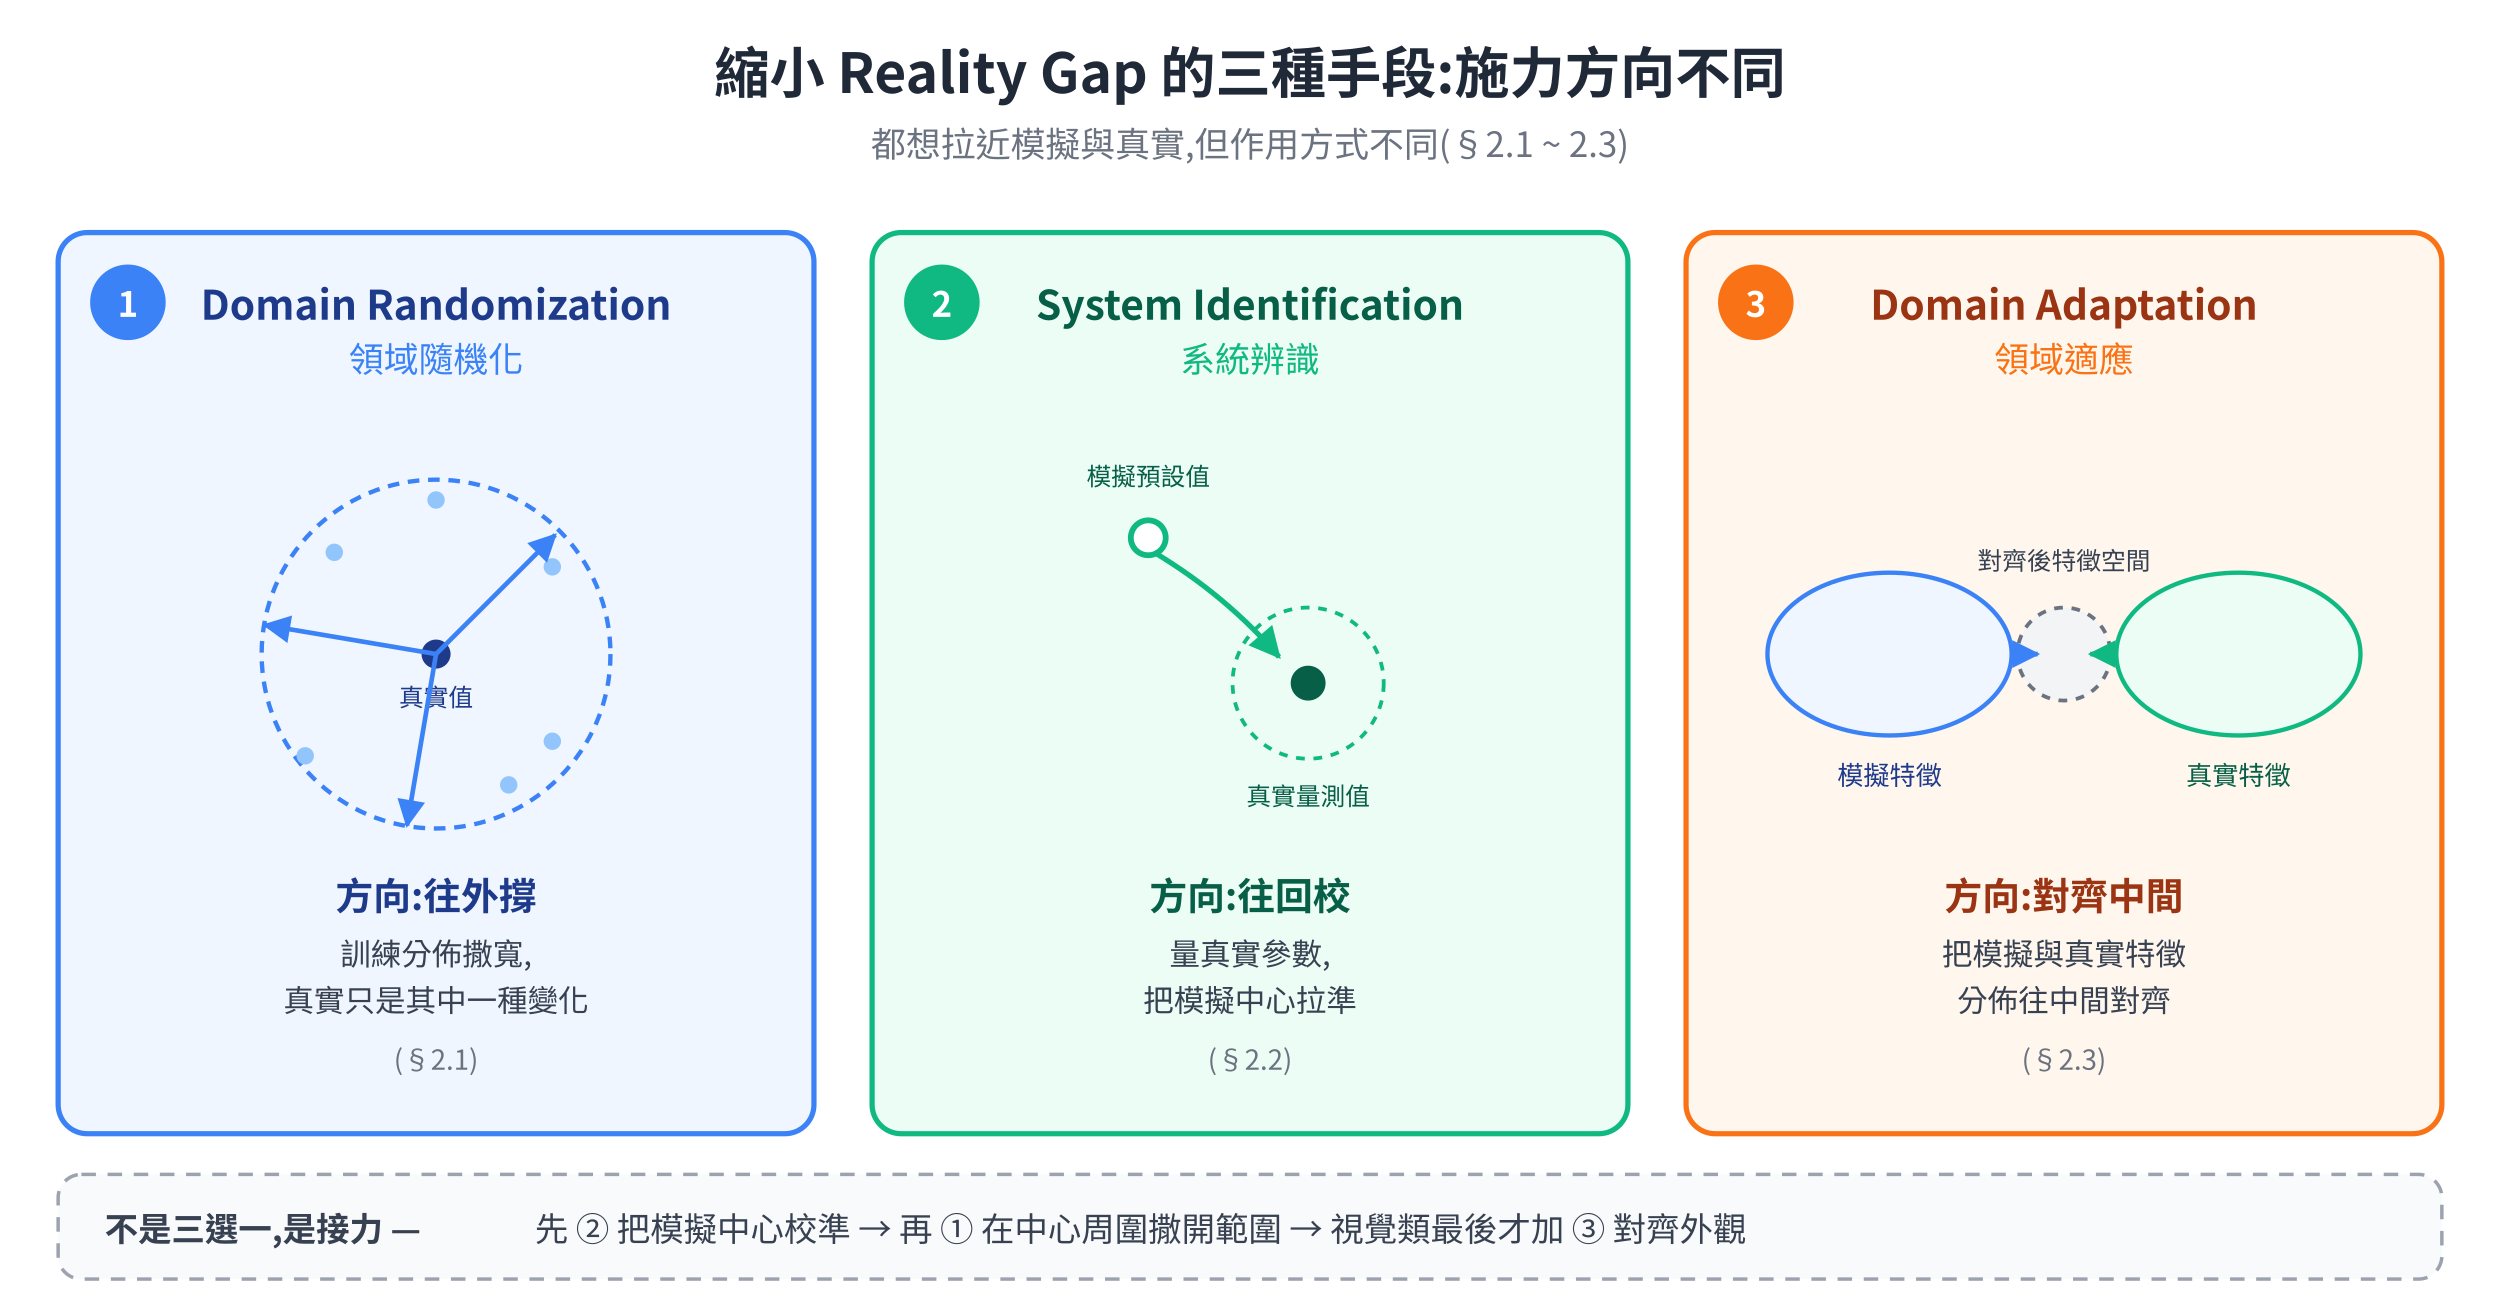
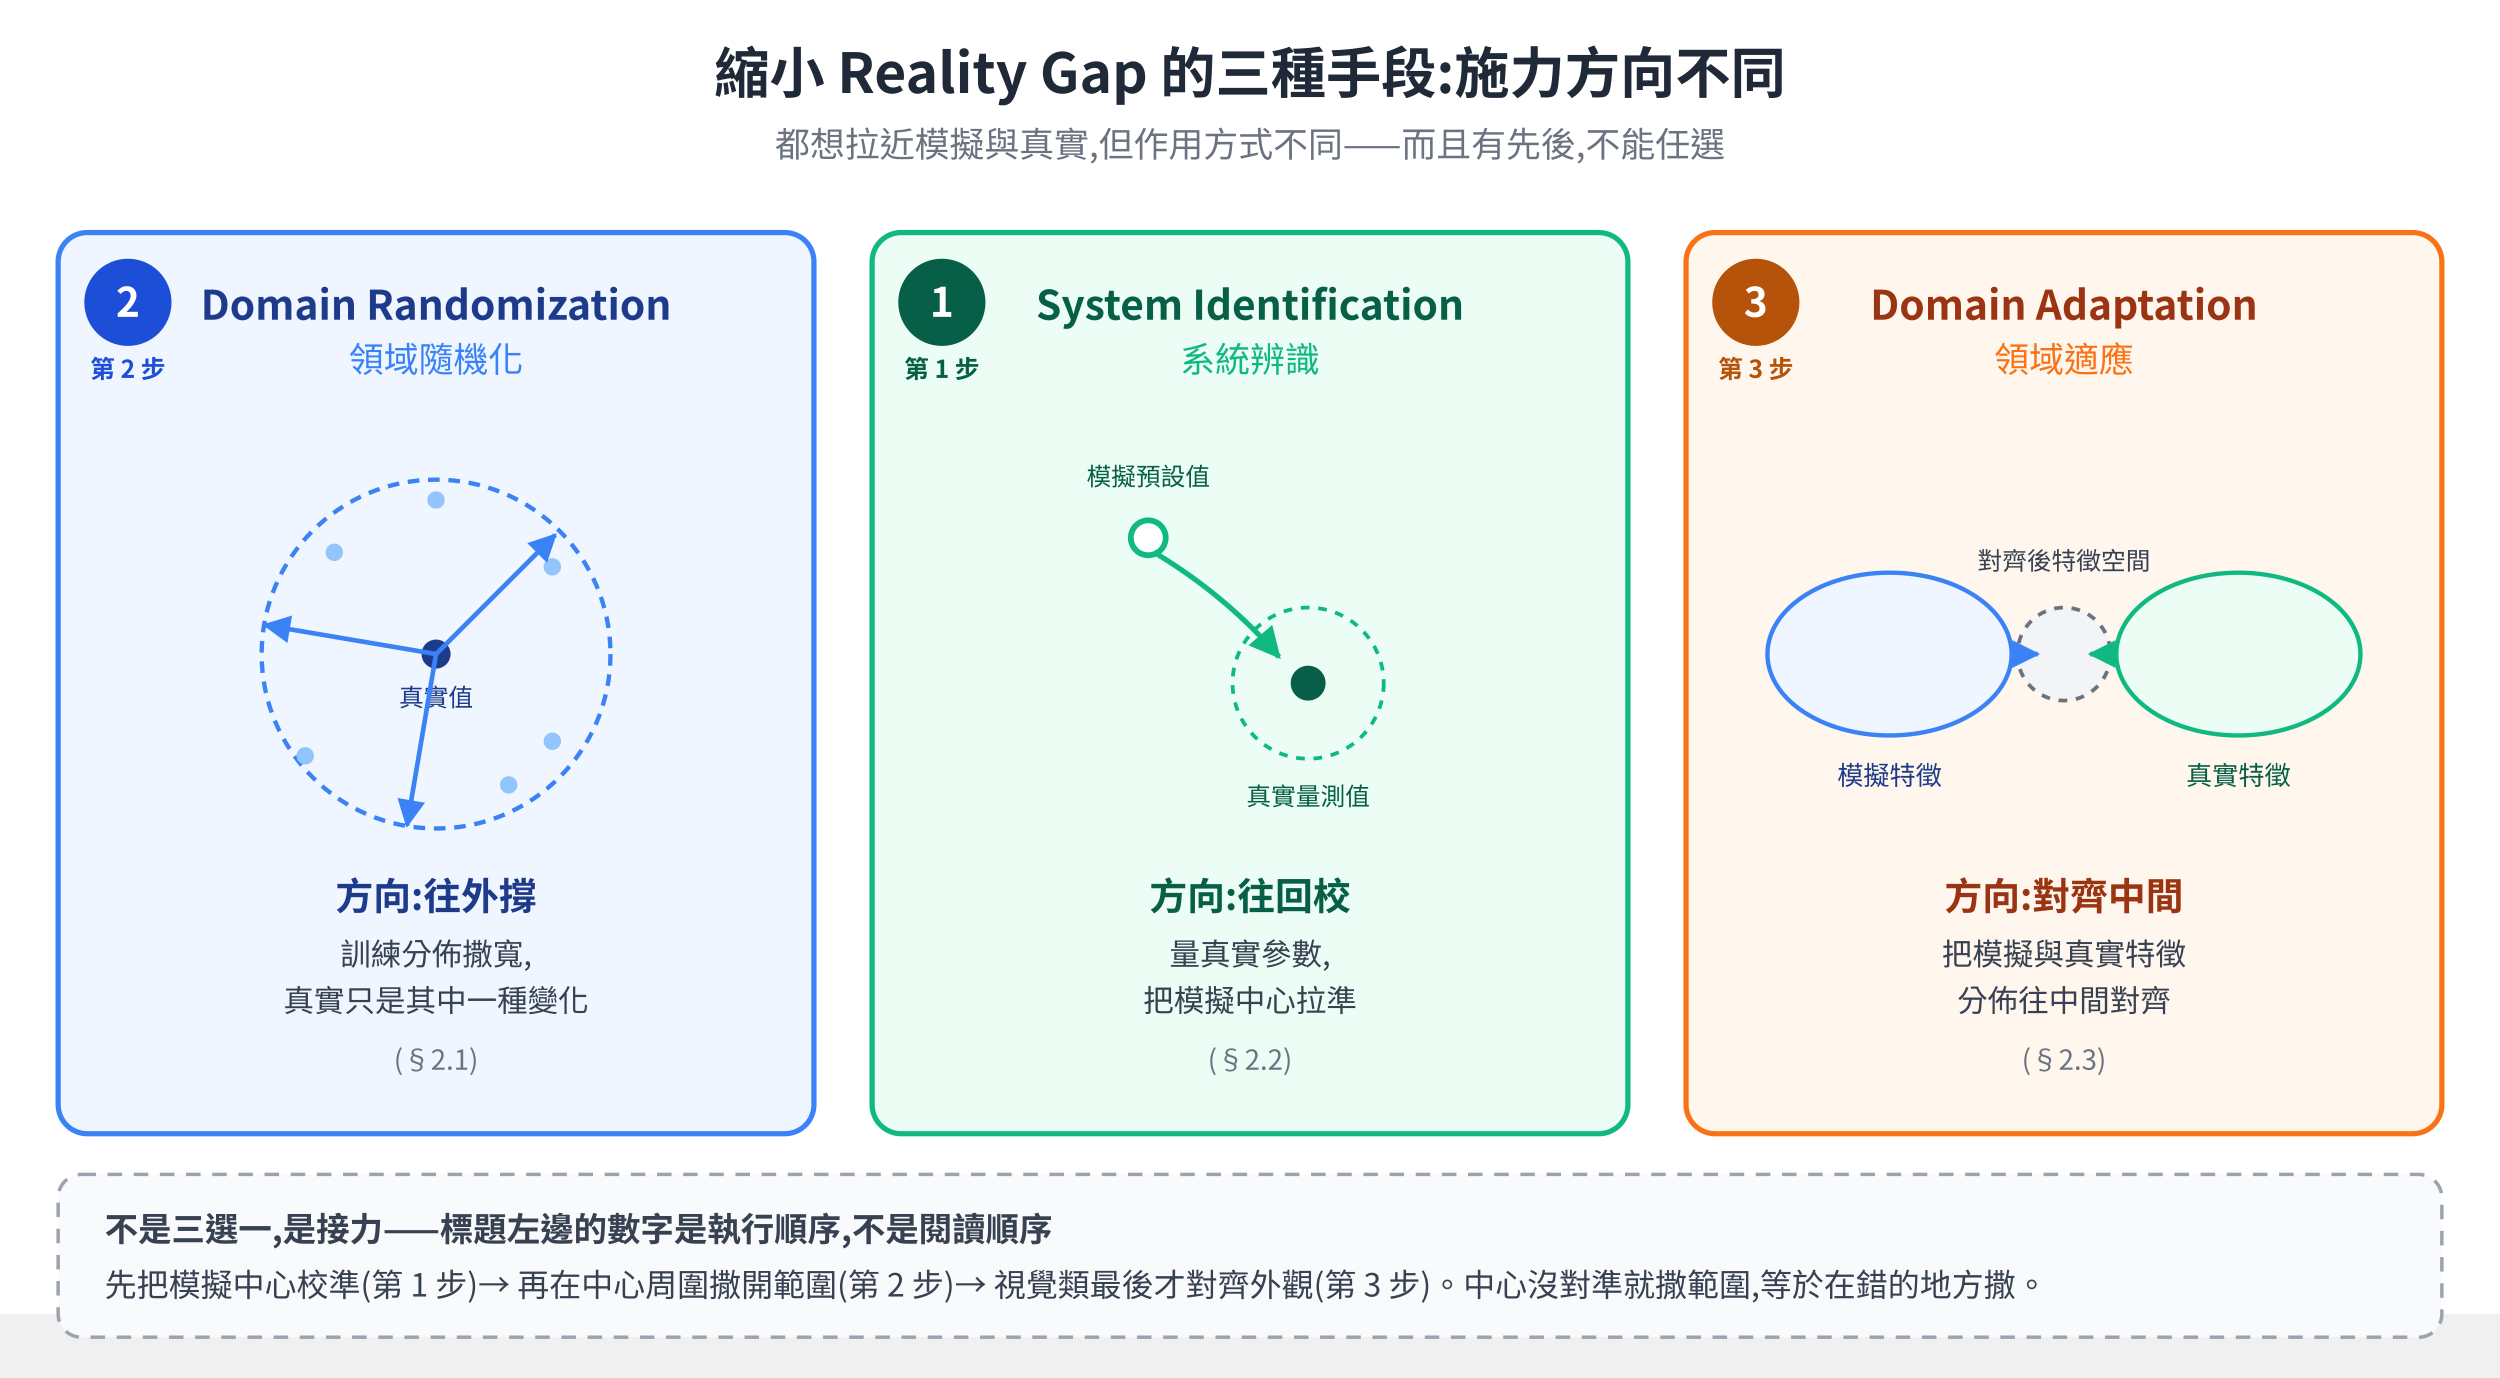
- <svg xmlns="http://www.w3.org/2000/svg" viewBox="0 0 860 452" font-family="'Noto Sans CJK TC','PingFang TC','Microsoft JhengHei',sans-serif">
+ <svg xmlns="http://www.w3.org/2000/svg" viewBox="0 0 860 474" font-family="'Noto Sans CJK TC','PingFang TC','Microsoft JhengHei',sans-serif">
  <defs>
    <marker id="paiArrBlue" markerWidth="9" markerHeight="9" refX="5.5" refY="3" orient="auto">
      <path d="M0,0 L6,3 L0,6 Z" fill="#3B82F6" />
    </marker>
    <marker id="paiArrGreen" markerWidth="9" markerHeight="9" refX="5.5" refY="3" orient="auto">
      <path d="M0,0 L6,3 L0,6 Z" fill="#10B981" />
    </marker>
  </defs>
  <rect width="860" height="452" fill="#ffffff" />
  <text x="430" y="32" text-anchor="middle" font-size="19" font-weight="700" fill="#1F2937">縮小 Reality Gap 的三種手段:施力方向不同</text>
-   <text x="430" y="54" text-anchor="middle" font-size="12" fill="#6B7280">都想拉近模擬與真實,但作用方式不同(§2.1 ~ 2.3)</text>
+   <text x="430" y="54" text-anchor="middle" font-size="12" fill="#6B7280">都想拉近模擬與真實,但作用方式不同——而且有先後,不能任選</text>
  <rect x="20" y="80" width="260" height="310" rx="10" fill="#EFF6FF" stroke="#3B82F6" stroke-width="1.8" />
  <text x="150" y="110" text-anchor="middle" font-size="14" font-weight="700" fill="#1E3A8A">Domain Randomization</text>
  <text x="150" y="128" text-anchor="middle" font-size="12" fill="#3B82F6">領域隨機化</text>
  <circle cx="150" cy="225" r="60" fill="none" stroke="#3B82F6" stroke-width="1.5" stroke-dasharray="4,3" />
  <circle cx="150" cy="225" r="5" fill="#1E3A8A" />
  <text x="150" y="243" text-anchor="middle" font-size="8.5" fill="#1E3A8A">真實值</text>
  <circle cx="115" cy="190" r="3" fill="#93C5FD" />
  <circle cx="190" cy="195" r="3" fill="#93C5FD" />
  <circle cx="175" cy="270" r="3" fill="#93C5FD" />
  <circle cx="105" cy="260" r="3" fill="#93C5FD" />
  <circle cx="150" cy="172" r="3" fill="#93C5FD" />
  <circle cx="190" cy="255" r="3" fill="#93C5FD" />
  <line x1="150" y1="225" x2="191" y2="184" stroke="#3B82F6" stroke-width="1.6" marker-end="url(#paiArrBlue)" />
  <line x1="150" y1="225" x2="91" y2="215" stroke="#3B82F6" stroke-width="1.6" marker-end="url(#paiArrBlue)" />
  <line x1="150" y1="225" x2="140" y2="284" stroke="#3B82F6" stroke-width="1.6" marker-end="url(#paiArrBlue)" />
  <text x="150" y="313" text-anchor="middle" font-size="13" font-weight="700" fill="#1E3A8A">方向:往外撐</text>
  <text x="150" y="332" text-anchor="middle" font-size="10.5" fill="#374151">訓練分佈撒寬,</text>
  <text x="150" y="348" text-anchor="middle" font-size="10.5" fill="#374151">真實只是其中一種變化</text>
  <text x="150" y="368" text-anchor="middle" font-size="9.5" fill="#6B7280">(§2.1)</text>
  <rect x="300" y="80" width="260" height="310" rx="10" fill="#ECFDF5" stroke="#10B981" stroke-width="1.8" />
  <text x="430" y="110" text-anchor="middle" font-size="14" font-weight="700" fill="#065F46">System Identification</text>
  <text x="430" y="128" text-anchor="middle" font-size="12" fill="#10B981">系統辨識</text>
  <circle cx="395" cy="185" r="6" fill="#ffffff" stroke="#10B981" stroke-width="2" />
  <text x="395" y="167" text-anchor="middle" font-size="8.5" fill="#065F46">模擬預設值</text>
  <circle cx="450" cy="235" r="26" fill="none" stroke="#10B981" stroke-width="1.3" stroke-dasharray="3,3" />
  <circle cx="450" cy="235" r="6" fill="#065F46" />
  <text x="450" y="277" text-anchor="middle" font-size="8.5" fill="#065F46">真實量測值</text>
  <path d="M397,190 Q422,205 440,226" fill="none" stroke="#10B981" stroke-width="1.8" marker-end="url(#paiArrGreen)" />
  <text x="430" y="313" text-anchor="middle" font-size="13" font-weight="700" fill="#065F46">方向:往回校</text>
  <text x="430" y="332" text-anchor="middle" font-size="10.5" fill="#374151">量真實參數,</text>
  <text x="430" y="348" text-anchor="middle" font-size="10.5" fill="#374151">把模擬中心拉準</text>
  <text x="430" y="368" text-anchor="middle" font-size="9.5" fill="#6B7280">(§2.2)</text>
  <rect x="580" y="80" width="260" height="310" rx="10" fill="#FFF7ED" stroke="#F97316" stroke-width="1.8" />
  <text x="710" y="110" text-anchor="middle" font-size="14" font-weight="700" fill="#9A3412">Domain Adaptation</text>
  <text x="710" y="128" text-anchor="middle" font-size="12" fill="#F97316">領域適應</text>
  <ellipse cx="650" cy="225" rx="42" ry="28" fill="#EFF6FF" stroke="#3B82F6" stroke-width="1.5" />
  <ellipse cx="770" cy="225" rx="42" ry="28" fill="#ECFDF5" stroke="#10B981" stroke-width="1.5" />
  <circle cx="710" cy="225" r="16" fill="#F3F4F6" stroke="#6B7280" stroke-width="1.3" stroke-dasharray="3,3" />
  <line x1="692" y1="225" x2="701" y2="225" stroke="#3B82F6" stroke-width="1.6" marker-end="url(#paiArrBlue)" />
  <line x1="728" y1="225" x2="719" y2="225" stroke="#10B981" stroke-width="1.6" marker-end="url(#paiArrGreen)" />
  <text x="650" y="270" text-anchor="middle" font-size="9" fill="#1E3A8A">模擬特徵</text>
  <text x="770" y="270" text-anchor="middle" font-size="9" fill="#065F46">真實特徵</text>
  <text x="710" y="196" text-anchor="middle" font-size="8.5" fill="#374151">對齊後特徵空間</text>
  <text x="710" y="313" text-anchor="middle" font-size="13" font-weight="700" fill="#9A3412">方向:對齊中間</text>
  <text x="710" y="332" text-anchor="middle" font-size="10.5" fill="#374151">把模擬與真實特徵</text>
  <text x="710" y="348" text-anchor="middle" font-size="10.5" fill="#374151">分佈往中間對齊</text>
  <text x="710" y="368" text-anchor="middle" font-size="9.5" fill="#6B7280">(§2.3)</text>
  <g font-size="12" font-weight="700" text-anchor="middle">
-     <circle cx="44" cy="104" r="13" fill="#3B82F6" />
-     <text x="44" y="109" fill="#ffffff">1</text>
-     <circle cx="324" cy="104" r="13" fill="#10B981" />
-     <text x="324" y="109" fill="#ffffff">2</text>
-     <circle cx="604" cy="104" r="13" fill="#F97316" />
-     <text x="604" y="109" fill="#ffffff">3</text>
  </g>
-   <rect x="20" y="404" width="820" height="36" rx="8" fill="#F9FAFB" stroke="#9CA3AF" stroke-width="1.2" stroke-dasharray="5,4" />
-   <text x="36" y="427" font-size="11.5" font-weight="700" fill="#374151">不是三選一,是接力 —</text>
-   <text x="184" y="427" font-size="11.5" fill="#374151">先 ② 把模擬中心校準 → 再 ① 在中心周圍撒開範圍 → 視覺類最後才加 ③ 對齊外觀</text>
+   <circle cx="44" cy="104" r="15" fill="#1D4ED8" />
+   <text x="44" y="109" text-anchor="middle" font-size="14" font-weight="700" fill="#ffffff">2</text>
+   <text x="44" y="130" text-anchor="middle" font-size="8.5" font-weight="700" fill="#1D4ED8">第 2 步</text>
+   <circle cx="324" cy="104" r="15" fill="#065F46" />
+   <text x="324" y="109" text-anchor="middle" font-size="14" font-weight="700" fill="#ffffff">1</text>
+   <text x="324" y="130" text-anchor="middle" font-size="8.5" font-weight="700" fill="#065F46">第 1 步</text>
+   <circle cx="604" cy="104" r="15" fill="#B45309" />
+   <text x="604" y="109" text-anchor="middle" font-size="14" font-weight="700" fill="#ffffff">3</text>
+   <text x="604" y="130" text-anchor="middle" font-size="8.5" font-weight="700" fill="#B45309">第 3 步</text>
+   <rect x="20" y="404" width="820" height="56" rx="8" fill="#F9FAFB" stroke="#9CA3AF" stroke-width="1.2" stroke-dasharray="5,4" />
+   <text x="36" y="427" font-size="11.5" font-weight="700" fill="#374151">不是三選一,是接力——標題左邊的數字是執行順序,不是閱讀順序</text>
+   <text x="36" y="446" font-size="11" fill="#374151">先把模擬中心校準(第 1 步)→ 再在中心周圍撒開範圍(第 2 步)→ 視覺類最後才對齊外觀(第 3 步)。中心沒對準就撒範圍,等於在錯的地方撒。</text>
</svg>
